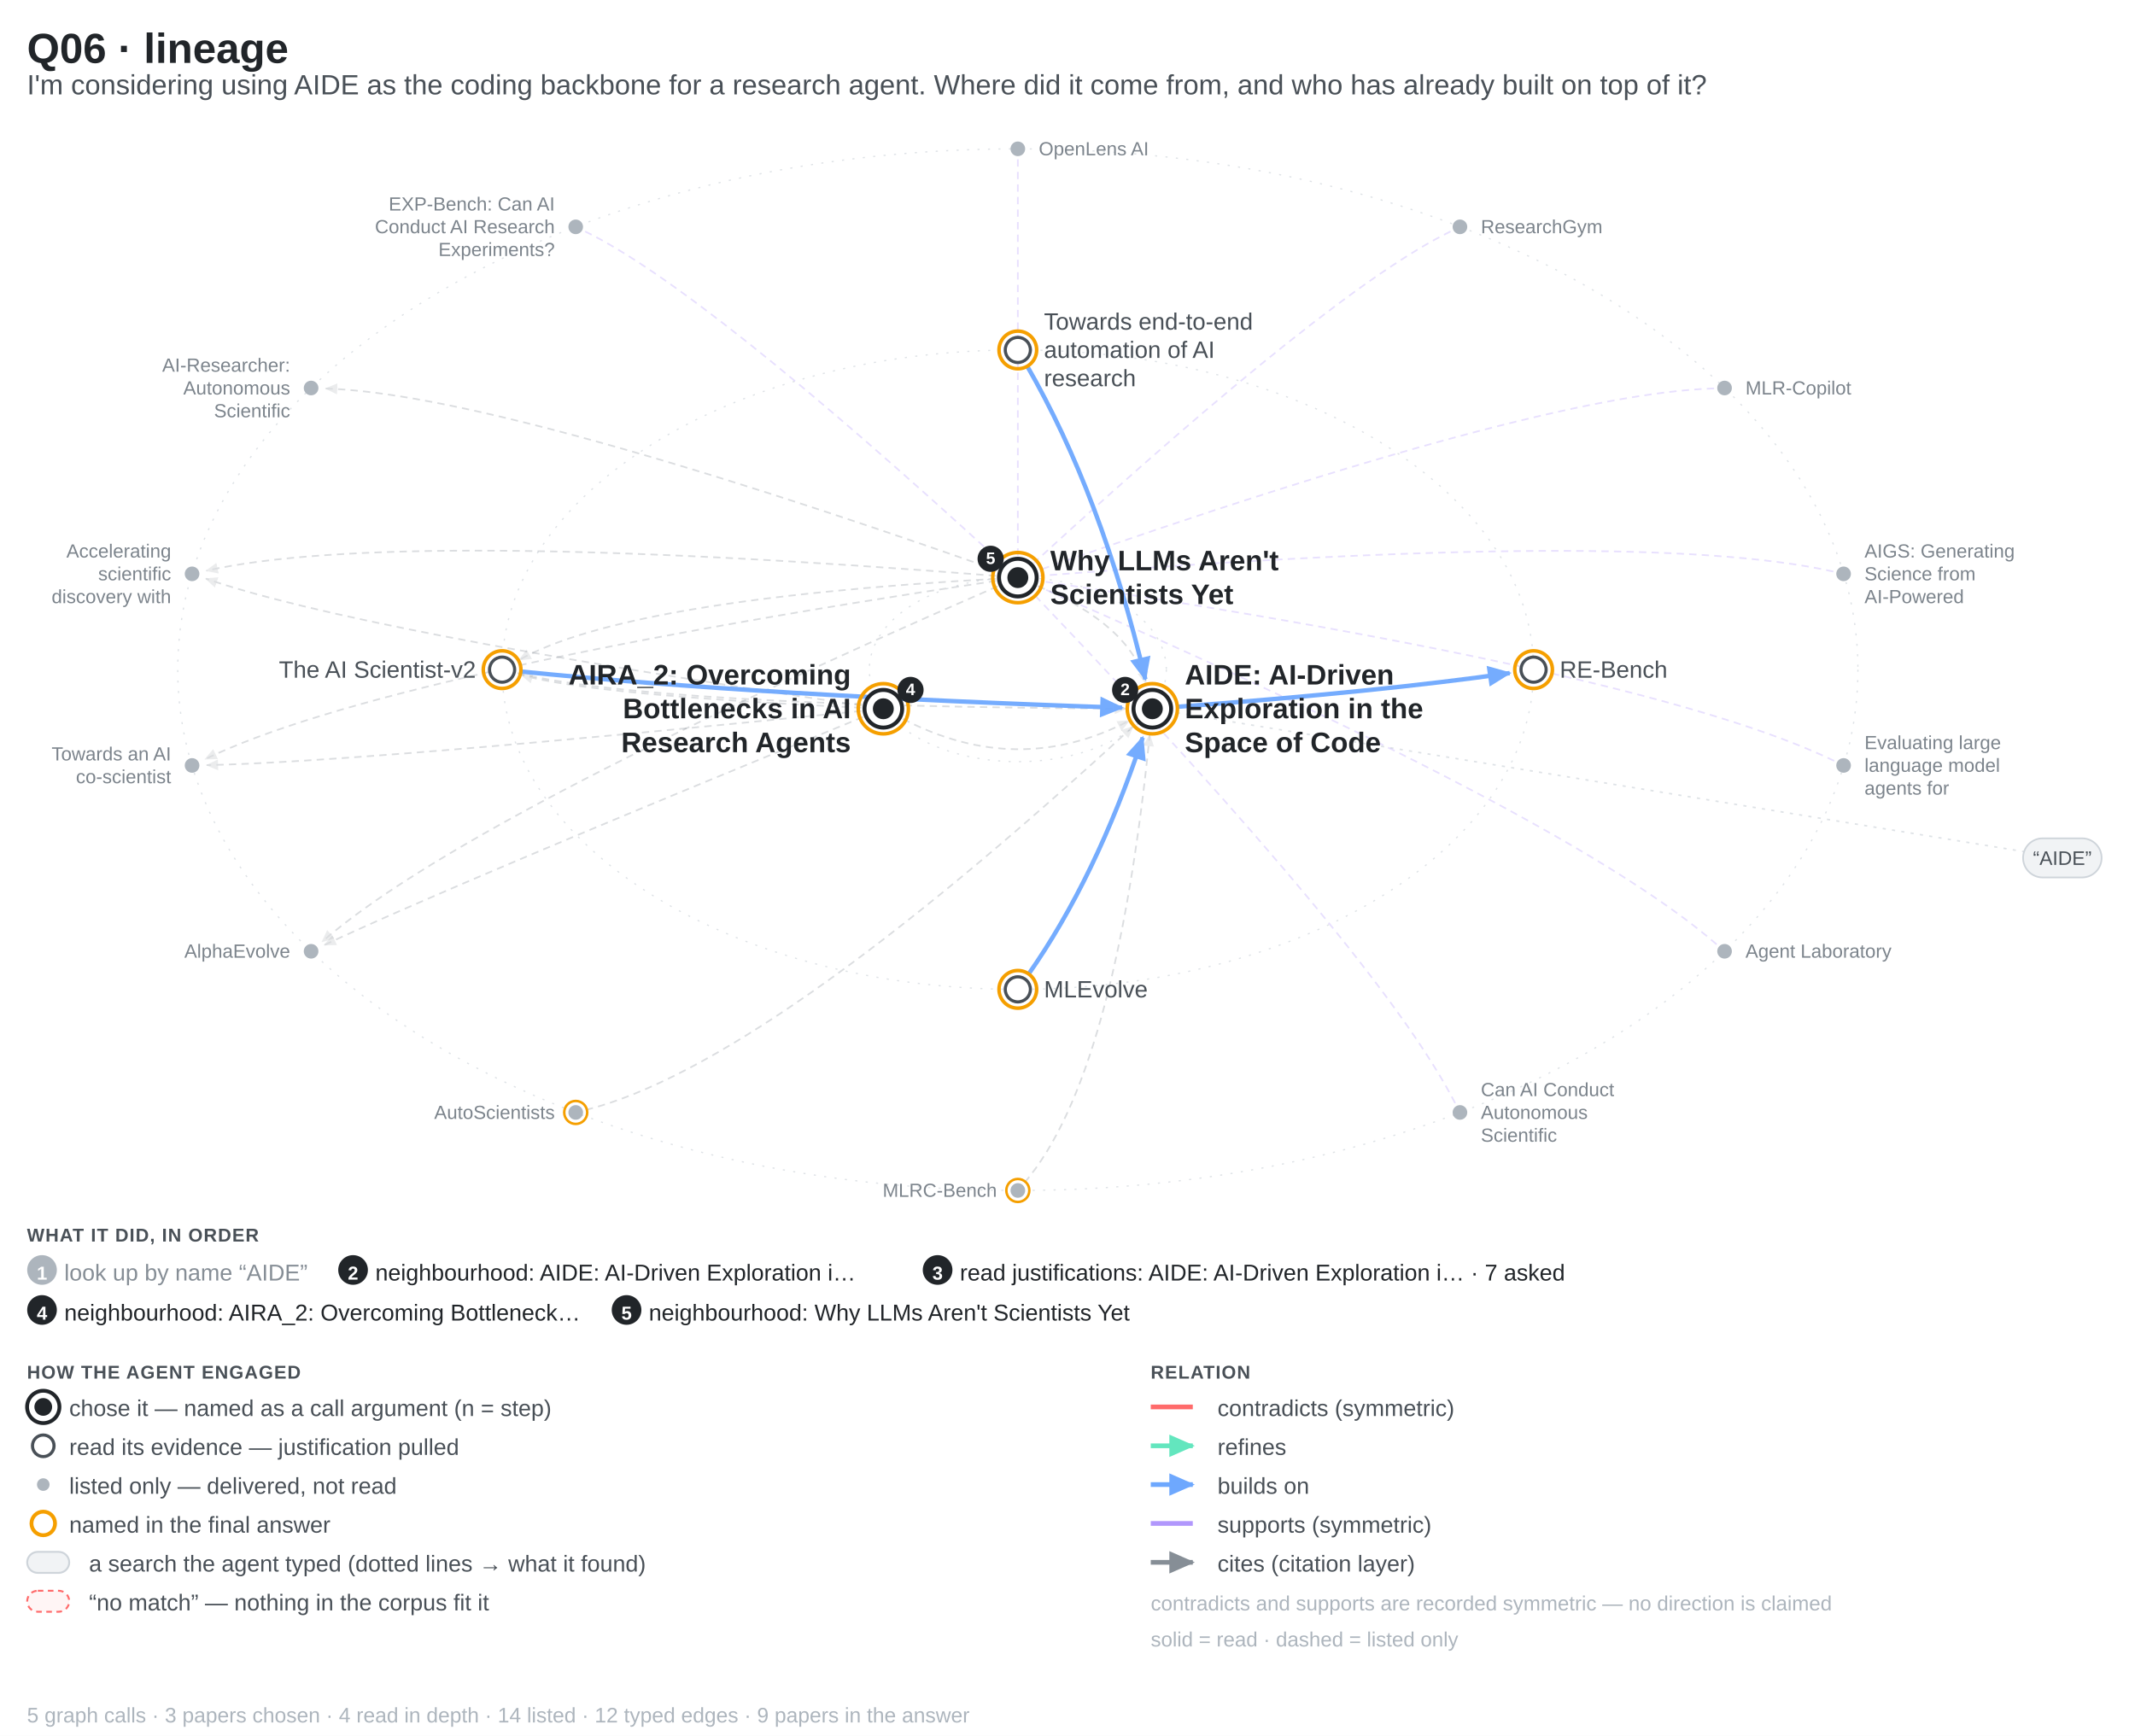
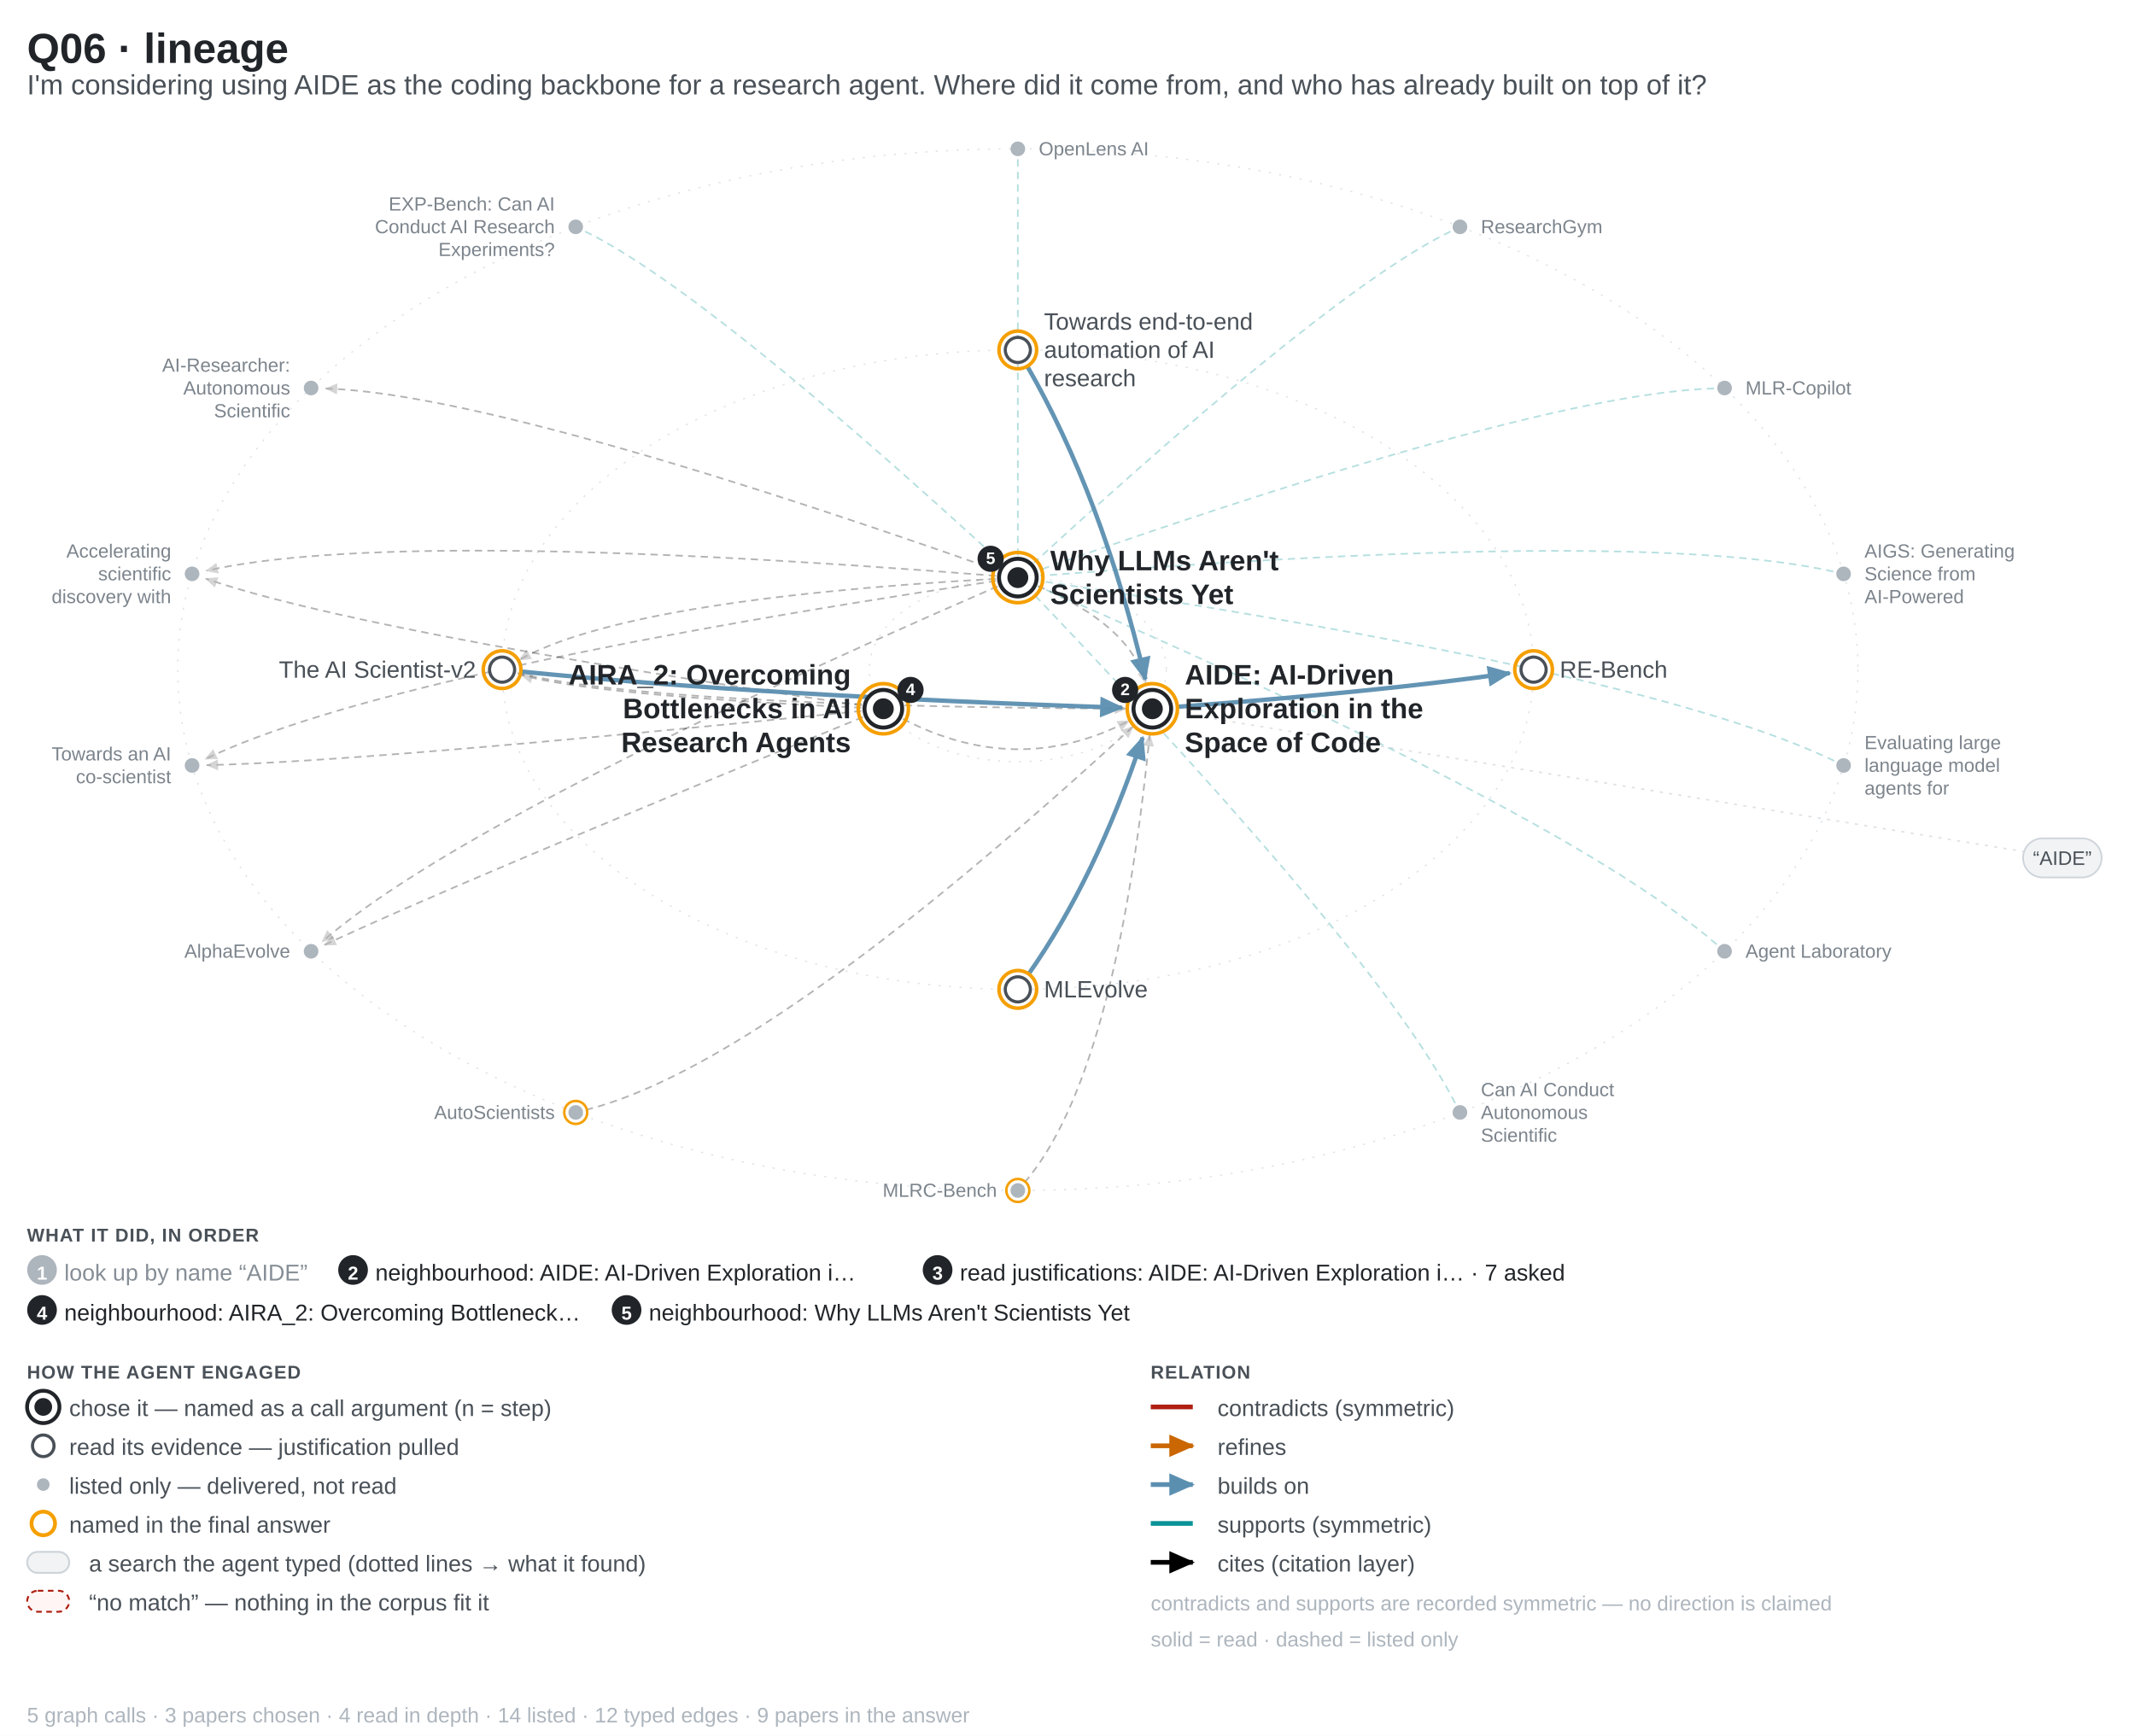
<svg xmlns="http://www.w3.org/2000/svg" width="1900" height="1545" viewBox="0 0 1900 1545" font-family="Arial, Helvetica, sans-serif">
  <rect x="0" y="0" width="1900" height="1545" fill="#ffffff" />
  <defs>
    <marker id="a_builds_on" viewBox="0 0 10 10" refX="9.2" refY="5" markerWidth="5.4" markerHeight="5.4" orient="auto-start-reverse">
-       <path d="M 0 0.6 L 10 5 L 0 9.4 z" fill="#6ea8fe" />
+       <path d="M 0 0.6 L 10 5 L 0 9.4 z" fill="#5b8fb0" />
    </marker>
    <marker id="af_builds_on" viewBox="0 0 10 10" refX="9.2" refY="5" markerWidth="7.5" markerHeight="7.5" orient="auto-start-reverse">
-       <path d="M 0 0.6 L 10 5 L 0 9.4 z" fill="#6ea8fe" opacity="0.55" />
+       <path d="M 0 0.6 L 10 5 L 0 9.4 z" fill="#5b8fb0" opacity="0.55" />
    </marker>
    <marker id="a_mentions" viewBox="0 0 10 10" refX="9.2" refY="5" markerWidth="5.4" markerHeight="5.4" orient="auto-start-reverse">
-       <path d="M 0 0.6 L 10 5 L 0 9.4 z" fill="#868e96" />
+       <path d="M 0 0.6 L 10 5 L 0 9.4 z" fill="#000000" />
    </marker>
    <marker id="af_mentions" viewBox="0 0 10 10" refX="9.2" refY="5" markerWidth="7.5" markerHeight="7.5" orient="auto-start-reverse">
-       <path d="M 0 0.6 L 10 5 L 0 9.4 z" fill="#868e96" opacity="0.55" />
+       <path d="M 0 0.6 L 10 5 L 0 9.4 z" fill="#000000" opacity="0.55" />
    </marker>
    <marker id="a_refines" viewBox="0 0 10 10" refX="9.2" refY="5" markerWidth="5.4" markerHeight="5.4" orient="auto-start-reverse">
-       <path d="M 0 0.6 L 10 5 L 0 9.4 z" fill="#63e6be" />
+       <path d="M 0 0.6 L 10 5 L 0 9.4 z" fill="#ca6702" />
    </marker>
    <marker id="af_refines" viewBox="0 0 10 10" refX="9.2" refY="5" markerWidth="7.5" markerHeight="7.5" orient="auto-start-reverse">
-       <path d="M 0 0.6 L 10 5 L 0 9.4 z" fill="#63e6be" opacity="0.55" />
+       <path d="M 0 0.6 L 10 5 L 0 9.4 z" fill="#ca6702" opacity="0.55" />
    </marker>
  </defs>
  <text x="24" y="56" font-size="37.4" font-weight="700" fill="#212529">Q06 · lineage</text>
  <text x="24" y="84" font-size="24.8" fill="#495057">I'm considering using AIDE as the coding backbone for a research agent. Where did it come from, and who has already built on top of it?</text>
  <g transform="translate(905.8,596.0) scale(0.9308)">
    <ellipse cx="0" cy="0" rx="142.0" ry="88.0" fill="none" stroke="#dee2e6" stroke-width="1.2" stroke-dasharray="2 8" />
    <ellipse cx="0" cy="0" rx="493.1" ry="305.7" fill="none" stroke="#dee2e6" stroke-width="1.2" stroke-dasharray="2 8" />
    <ellipse cx="0" cy="0" rx="803.2" ry="498.0" fill="none" stroke="#dee2e6" stroke-width="1.2" stroke-dasharray="2 8" />
    <line x1="998.6" y1="180.0" x2="128.6" y2="37.4" stroke="#dee2e6" stroke-width="1.5" stroke-dasharray="3 6" />
-     <path d="M -478.5 3.4 Q -343.3 35.2 103.6 37.3" fill="none" stroke="#868e96" stroke-width="1.6" opacity="0.30" stroke-dasharray="7 5" marker-end="url(#af_mentions)" />
-     <path d="M -109.9 47.1 Q 0.0 104.2 106.4 48.9" fill="none" stroke="#868e96" stroke-width="1.6" opacity="0.30" stroke-dasharray="7 5" marker-end="url(#af_mentions)" />
-     <path d="M 19.3 -79.9 Q 107.7 -42.5 122.3 13.2" fill="none" stroke="#868e96" stroke-width="1.6" opacity="0.30" stroke-dasharray="7 5" marker-end="url(#af_mentions)" />
-     <path d="M 6.5 490.4 Q 93.3 388.6 126.1 62.3" fill="none" stroke="#868e96" stroke-width="1.6" opacity="0.30" stroke-dasharray="7 5" marker-end="url(#af_mentions)" />
-     <path d="M -413.0 421.0 Q -241.2 377.9 110.2 54.3" fill="none" stroke="#868e96" stroke-width="1.6" opacity="0.30" stroke-dasharray="7 5" marker-end="url(#af_mentions)" />
-     <path d="M -148.0 45.3 Q -546.5 208.4 -663.0 263.3" fill="none" stroke="#868e96" stroke-width="1.6" opacity="0.30" stroke-dasharray="7 5" marker-end="url(#af_mentions)" />
-     <path d="M -149.5 36.4 Q -405.9 24.4 -474.8 5.1" fill="none" stroke="#868e96" stroke-width="1.6" opacity="0.30" stroke-dasharray="7 5" marker-end="url(#af_mentions)" />
-     <path d="M -149.5 39.5 Q -629.8 88.4 -775.5 91.3" fill="none" stroke="#868e96" stroke-width="1.6" opacity="0.30" stroke-dasharray="7 5" marker-end="url(#af_mentions)" />
-     <path d="M -149.3 34.3 Q -633.8 -37.4 -776.3 -87.0" fill="none" stroke="#868e96" stroke-width="1.6" opacity="0.30" stroke-dasharray="7 5" marker-end="url(#af_mentions)" />
-     <path d="M -413.7 -419.0 Q -300.7 -363.9 -15.5 -102.2" fill="none" stroke="#b197fc" stroke-width="1.6" opacity="0.30" stroke-dasharray="7 5" />
-     <path d="M 413.7 -419.0 Q 300.7 -363.9 15.5 -102.2" fill="none" stroke="#b197fc" stroke-width="1.6" opacity="0.30" stroke-dasharray="7 5" />
-     <path d="M 780.5 87.2 Q 605.3 2.7 20.8 -84.9" fill="none" stroke="#b197fc" stroke-width="1.6" opacity="0.30" stroke-dasharray="7 5" />
-     <path d="M 668.1 262.7 Q 529.8 142.1 19.3 -79.7" fill="none" stroke="#b197fc" stroke-width="1.6" opacity="0.30" stroke-dasharray="7 5" />
-     <path d="M 665.7 -268.9 Q 498.6 -263.7 19.8 -95.0" fill="none" stroke="#b197fc" stroke-width="1.6" opacity="0.30" stroke-dasharray="7 5" />
-     <path d="M 418.1 414.5 Q 346.5 274.9 14.5 -72.9" fill="none" stroke="#b197fc" stroke-width="1.6" opacity="0.30" stroke-dasharray="7 5" />
-     <path d="M 0.0 -488.0 Q 0.0 -399.6 0.0 -109.0" fill="none" stroke="#b197fc" stroke-width="1.6" opacity="0.30" stroke-dasharray="7 5" />
-     <path d="M 779.7 -93.8 Q 594.9 -135.3 20.9 -89.7" fill="none" stroke="#b197fc" stroke-width="1.6" opacity="0.30" stroke-dasharray="7 5" />
-     <path d="M -19.8 -95.0 Q -498.6 -263.7 -661.7 -268.8" fill="none" stroke="#868e96" stroke-width="1.6" opacity="0.30" stroke-dasharray="7 5" marker-end="url(#af_mentions)" />
-     <path d="M -20.8 -84.9 Q -605.3 2.7 -776.9 85.5" fill="none" stroke="#868e96" stroke-width="1.6" opacity="0.30" stroke-dasharray="7 5" marker-end="url(#af_mentions)" />
-     <path d="M -21.0 -86.9 Q -374.8 -66.9 -476.6 -9.4" fill="none" stroke="#868e96" stroke-width="1.6" opacity="0.30" stroke-dasharray="7 5" marker-end="url(#af_mentions)" />
-     <path d="M -20.9 -89.7 Q -594.9 -135.3 -775.8 -94.6" fill="none" stroke="#868e96" stroke-width="1.6" opacity="0.30" stroke-dasharray="7 5" marker-end="url(#af_mentions)" />
-     <path d="M -19.3 -79.7 Q -529.8 142.1 -665.1 260.1" fill="none" stroke="#868e96" stroke-width="1.6" opacity="0.30" stroke-dasharray="7 5" marker-end="url(#af_mentions)" />
-     <path d="M 9.8 291.8 Q 74.7 199.4 119.4 64.9" fill="none" stroke="#6ea8fe" stroke-width="4.2" opacity="0.95" marker-end="url(#a_builds_on)" />
-     <path d="M -476.2 1.7 Q -244.2 25.0 99.6 36.4" fill="none" stroke="#6ea8fe" stroke-width="4.2" opacity="0.95" marker-end="url(#a_builds_on)" />
-     <path d="M 8.5 -291.0 Q 80.1 -167.2 121.9 9.2" fill="none" stroke="#6ea8fe" stroke-width="4.2" opacity="0.95" marker-end="url(#a_builds_on)" />
-     <path d="M 151.5 35.6 Q 347.4 20.9 470.3 3.3" fill="none" stroke="#6ea8fe" stroke-width="4.2" opacity="0.95" marker-end="url(#a_builds_on)" />
+     <path d="M -478.5 3.4 Q -343.3 35.2 103.6 37.3" fill="none" stroke="#000000" stroke-width="1.6" opacity="0.30" stroke-dasharray="7 5" marker-end="url(#af_mentions)" />
+     <path d="M -109.9 47.1 Q 0.0 104.2 106.4 48.9" fill="none" stroke="#000000" stroke-width="1.6" opacity="0.30" stroke-dasharray="7 5" marker-end="url(#af_mentions)" />
+     <path d="M 19.3 -79.9 Q 107.7 -42.5 122.3 13.2" fill="none" stroke="#000000" stroke-width="1.6" opacity="0.30" stroke-dasharray="7 5" marker-end="url(#af_mentions)" />
+     <path d="M 6.5 490.4 Q 93.3 388.6 126.1 62.3" fill="none" stroke="#000000" stroke-width="1.6" opacity="0.30" stroke-dasharray="7 5" marker-end="url(#af_mentions)" />
+     <path d="M -413.0 421.0 Q -241.2 377.9 110.2 54.3" fill="none" stroke="#000000" stroke-width="1.6" opacity="0.30" stroke-dasharray="7 5" marker-end="url(#af_mentions)" />
+     <path d="M -148.0 45.3 Q -546.5 208.4 -663.0 263.3" fill="none" stroke="#000000" stroke-width="1.6" opacity="0.30" stroke-dasharray="7 5" marker-end="url(#af_mentions)" />
+     <path d="M -149.5 36.4 Q -405.9 24.4 -474.8 5.1" fill="none" stroke="#000000" stroke-width="1.6" opacity="0.30" stroke-dasharray="7 5" marker-end="url(#af_mentions)" />
+     <path d="M -149.5 39.5 Q -629.8 88.4 -775.5 91.3" fill="none" stroke="#000000" stroke-width="1.6" opacity="0.30" stroke-dasharray="7 5" marker-end="url(#af_mentions)" />
+     <path d="M -149.3 34.3 Q -633.8 -37.4 -776.3 -87.0" fill="none" stroke="#000000" stroke-width="1.6" opacity="0.30" stroke-dasharray="7 5" marker-end="url(#af_mentions)" />
+     <path d="M -413.7 -419.0 Q -300.7 -363.9 -15.5 -102.2" fill="none" stroke="#0a9396" stroke-width="1.6" opacity="0.30" stroke-dasharray="7 5" />
+     <path d="M 413.7 -419.0 Q 300.7 -363.9 15.5 -102.2" fill="none" stroke="#0a9396" stroke-width="1.6" opacity="0.30" stroke-dasharray="7 5" />
+     <path d="M 780.5 87.2 Q 605.3 2.7 20.8 -84.9" fill="none" stroke="#0a9396" stroke-width="1.6" opacity="0.30" stroke-dasharray="7 5" />
+     <path d="M 668.1 262.7 Q 529.8 142.1 19.3 -79.7" fill="none" stroke="#0a9396" stroke-width="1.6" opacity="0.30" stroke-dasharray="7 5" />
+     <path d="M 665.7 -268.9 Q 498.6 -263.7 19.8 -95.0" fill="none" stroke="#0a9396" stroke-width="1.6" opacity="0.30" stroke-dasharray="7 5" />
+     <path d="M 418.1 414.5 Q 346.5 274.9 14.5 -72.9" fill="none" stroke="#0a9396" stroke-width="1.6" opacity="0.30" stroke-dasharray="7 5" />
+     <path d="M 0.0 -488.0 Q 0.0 -399.6 0.0 -109.0" fill="none" stroke="#0a9396" stroke-width="1.6" opacity="0.30" stroke-dasharray="7 5" />
+     <path d="M 779.7 -93.8 Q 594.9 -135.3 20.9 -89.7" fill="none" stroke="#0a9396" stroke-width="1.6" opacity="0.30" stroke-dasharray="7 5" />
+     <path d="M -19.8 -95.0 Q -498.6 -263.7 -661.7 -268.8" fill="none" stroke="#000000" stroke-width="1.6" opacity="0.30" stroke-dasharray="7 5" marker-end="url(#af_mentions)" />
+     <path d="M -20.8 -84.9 Q -605.3 2.7 -776.9 85.5" fill="none" stroke="#000000" stroke-width="1.6" opacity="0.30" stroke-dasharray="7 5" marker-end="url(#af_mentions)" />
+     <path d="M -21.0 -86.9 Q -374.8 -66.9 -476.6 -9.4" fill="none" stroke="#000000" stroke-width="1.6" opacity="0.30" stroke-dasharray="7 5" marker-end="url(#af_mentions)" />
+     <path d="M -20.9 -89.7 Q -594.9 -135.3 -775.8 -94.6" fill="none" stroke="#000000" stroke-width="1.6" opacity="0.30" stroke-dasharray="7 5" marker-end="url(#af_mentions)" />
+     <path d="M -19.3 -79.7 Q -529.8 142.1 -665.1 260.1" fill="none" stroke="#000000" stroke-width="1.6" opacity="0.30" stroke-dasharray="7 5" marker-end="url(#af_mentions)" />
+     <path d="M 9.8 291.8 Q 74.7 199.4 119.4 64.9" fill="none" stroke="#5b8fb0" stroke-width="4.2" opacity="0.95" marker-end="url(#a_builds_on)" />
+     <path d="M -476.2 1.7 Q -244.2 25.0 99.6 36.4" fill="none" stroke="#5b8fb0" stroke-width="4.2" opacity="0.95" marker-end="url(#a_builds_on)" />
+     <path d="M 8.5 -291.0 Q 80.1 -167.2 121.9 9.2" fill="none" stroke="#5b8fb0" stroke-width="4.2" opacity="0.95" marker-end="url(#a_builds_on)" />
+     <path d="M 151.5 35.6 Q 347.4 20.9 470.3 3.3" fill="none" stroke="#5b8fb0" stroke-width="4.2" opacity="0.95" marker-end="url(#a_builds_on)" />
    <circle cx="0.0" cy="-498.0" r="7.0" fill="#adb5bd" />
    <text x="20.0" y="-491.8" font-size="18.2" text-anchor="start" fill="#7c848c" font-weight="400">OpenLens AI</text>
    <circle cx="422.7" cy="-423.4" r="7.0" fill="#adb5bd" />
    <text x="442.7" y="-417.3" font-size="18.2" text-anchor="start" fill="#7c848c" font-weight="400">ResearchGym</text>
    <circle cx="675.7" cy="-269.3" r="7.0" fill="#adb5bd" />
    <text x="695.7" y="-263.1" font-size="18.2" text-anchor="start" fill="#7c848c" font-weight="400">MLR-Copilot</text>
    <circle cx="789.5" cy="-91.6" r="7.0" fill="#adb5bd" />
    <text x="809.5" y="-107.2" font-size="18.2" text-anchor="start" fill="#7c848c" font-weight="400">AIGS: Generating</text>
    <text x="809.5" y="-85.4" font-size="18.2" text-anchor="start" fill="#7c848c" font-weight="400">Science from</text>
    <text x="809.5" y="-63.6" font-size="18.2" text-anchor="start" fill="#7c848c" font-weight="400">AI-Powered</text>
    <circle cx="789.5" cy="91.6" r="7.0" fill="#adb5bd" />
    <text x="809.5" y="76.0" font-size="18.2" text-anchor="start" fill="#7c848c" font-weight="400">Evaluating large</text>
    <text x="809.5" y="97.7" font-size="18.2" text-anchor="start" fill="#7c848c" font-weight="400">language model</text>
    <text x="809.5" y="119.5" font-size="18.2" text-anchor="start" fill="#7c848c" font-weight="400">agents for</text>
    <circle cx="675.7" cy="269.3" r="7.0" fill="#adb5bd" />
    <text x="695.7" y="275.4" font-size="18.2" text-anchor="start" fill="#7c848c" font-weight="400">Agent Laboratory</text>
    <circle cx="422.7" cy="423.4" r="7.0" fill="#adb5bd" />
    <text x="442.7" y="407.8" font-size="18.2" text-anchor="start" fill="#7c848c" font-weight="400">Can AI Conduct</text>
    <text x="442.7" y="429.6" font-size="18.2" text-anchor="start" fill="#7c848c" font-weight="400">Autonomous</text>
    <text x="442.7" y="451.4" font-size="18.2" text-anchor="start" fill="#7c848c" font-weight="400">Scientific</text>
    <circle cx="-0.0" cy="498.0" r="11.0" fill="none" stroke="#f59f00" stroke-width="2.4" />
    <circle cx="-0.0" cy="498.0" r="7.0" fill="#adb5bd" />
    <text x="-20.0" y="504.1" font-size="18.2" text-anchor="end" fill="#7c848c" font-weight="400">MLRC-Bench</text>
    <circle cx="-422.7" cy="423.4" r="11.0" fill="none" stroke="#f59f00" stroke-width="2.4" />
    <circle cx="-422.7" cy="423.4" r="7.0" fill="#adb5bd" />
    <text x="-442.7" y="429.6" font-size="18.2" text-anchor="end" fill="#7c848c" font-weight="400">AutoScientists</text>
    <circle cx="-675.7" cy="269.3" r="7.0" fill="#adb5bd" />
    <text x="-695.7" y="275.4" font-size="18.2" text-anchor="end" fill="#7c848c" font-weight="400">AlphaEvolve</text>
    <circle cx="-789.5" cy="91.6" r="7.0" fill="#adb5bd" />
    <text x="-809.5" y="86.8" font-size="18.2" text-anchor="end" fill="#7c848c" font-weight="400">Towards an AI</text>
    <text x="-809.5" y="108.6" font-size="18.2" text-anchor="end" fill="#7c848c" font-weight="400">co-scientist</text>
    <circle cx="-789.5" cy="-91.6" r="7.0" fill="#adb5bd" />
    <text x="-809.5" y="-107.2" font-size="18.2" text-anchor="end" fill="#7c848c" font-weight="400">Accelerating</text>
    <text x="-809.5" y="-85.4" font-size="18.2" text-anchor="end" fill="#7c848c" font-weight="400">scientific</text>
    <text x="-809.5" y="-63.6" font-size="18.2" text-anchor="end" fill="#7c848c" font-weight="400">discovery with</text>
    <circle cx="-675.7" cy="-269.3" r="7.0" fill="#adb5bd" />
    <text x="-695.7" y="-284.9" font-size="18.2" text-anchor="end" fill="#7c848c" font-weight="400">AI-Researcher:</text>
    <text x="-695.7" y="-263.1" font-size="18.2" text-anchor="end" fill="#7c848c" font-weight="400">Autonomous</text>
    <text x="-695.7" y="-241.3" font-size="18.2" text-anchor="end" fill="#7c848c" font-weight="400">Scientific</text>
    <circle cx="-422.7" cy="-423.4" r="7.0" fill="#adb5bd" />
    <text x="-442.7" y="-439.0" font-size="18.2" text-anchor="end" fill="#7c848c" font-weight="400">EXP-Bench: Can AI</text>
    <text x="-442.7" y="-417.3" font-size="18.2" text-anchor="end" fill="#7c848c" font-weight="400">Conduct AI Research</text>
    <text x="-442.7" y="-395.5" font-size="18.2" text-anchor="end" fill="#7c848c" font-weight="400">Experiments?</text>
    <circle cx="0.0" cy="-305.7" r="18.0" fill="none" stroke="#f59f00" stroke-width="3.4" />
    <circle cx="0.0" cy="-305.7" r="12.0" fill="#ffffff" stroke="#495057" stroke-width="3" />
    <text x="25.0" y="-325.1" font-size="22.6" text-anchor="start" fill="#495057" font-weight="400">Towards end-to-end</text>
    <text x="25.0" y="-298.1" font-size="22.6" text-anchor="start" fill="#495057" font-weight="400">automation of AI</text>
    <text x="25.0" y="-271.0" font-size="22.6" text-anchor="start" fill="#495057" font-weight="400">research</text>
    <circle cx="493.1" cy="0.0" r="18.0" fill="none" stroke="#f59f00" stroke-width="3.4" />
    <circle cx="493.1" cy="0.0" r="12.0" fill="#ffffff" stroke="#495057" stroke-width="3" />
    <text x="518.1" y="7.7" font-size="22.6" text-anchor="start" fill="#495057" font-weight="400">RE-Bench</text>
    <circle cx="0.0" cy="305.7" r="18.0" fill="none" stroke="#f59f00" stroke-width="3.4" />
    <circle cx="0.0" cy="305.7" r="12.0" fill="#ffffff" stroke="#495057" stroke-width="3" />
    <text x="25.0" y="313.4" font-size="22.6" text-anchor="start" fill="#495057" font-weight="400">MLEvolve</text>
    <circle cx="-493.1" cy="0.0" r="18.0" fill="none" stroke="#f59f00" stroke-width="3.4" />
    <circle cx="-493.1" cy="0.0" r="12.0" fill="#ffffff" stroke="#495057" stroke-width="3" />
    <text x="-518.1" y="7.7" font-size="22.6" text-anchor="end" fill="#495057" font-weight="400">The AI Scientist-v2</text>
    <circle cx="0.0" cy="-88.0" r="24.0" fill="none" stroke="#f59f00" stroke-width="3.4" />
    <circle cx="0.0" cy="-88.0" r="18.0" fill="#ffffff" stroke="#212529" stroke-width="3.8" />
    <circle cx="0.0" cy="-88.0" r="10.0" fill="#212529" />
    <circle cx="-26.0" cy="-106.0" r="12.5" fill="#212529" />
    <text x="-26.0" y="-101.0" font-size="16" text-anchor="middle" fill="#ffffff" font-weight="700">5</text>
    <text x="31.0" y="-95.0" font-size="27.0" text-anchor="start" fill="#212529" font-weight="700">Why LLMs Aren't</text>
    <text x="31.0" y="-62.7" font-size="27.0" text-anchor="start" fill="#212529" font-weight="700">Scientists Yet</text>
    <circle cx="128.6" cy="37.4" r="24.0" fill="none" stroke="#f59f00" stroke-width="3.4" />
    <circle cx="128.6" cy="37.4" r="18.0" fill="#ffffff" stroke="#212529" stroke-width="3.8" />
    <circle cx="128.6" cy="37.4" r="10.0" fill="#212529" />
    <circle cx="102.6" cy="19.4" r="12.5" fill="#212529" />
    <text x="102.6" y="24.4" font-size="16" text-anchor="middle" fill="#ffffff" font-weight="700">2</text>
    <text x="159.6" y="14.2" font-size="27.0" text-anchor="start" fill="#212529" font-weight="700">AIDE: AI-Driven</text>
    <text x="159.6" y="46.5" font-size="27.0" text-anchor="start" fill="#212529" font-weight="700">Exploration in the</text>
    <text x="159.6" y="78.9" font-size="27.0" text-anchor="start" fill="#212529" font-weight="700">Space of Code</text>
    <circle cx="-128.6" cy="37.4" r="24.0" fill="none" stroke="#f59f00" stroke-width="3.4" />
    <circle cx="-128.6" cy="37.4" r="18.0" fill="#ffffff" stroke="#212529" stroke-width="3.8" />
    <circle cx="-128.6" cy="37.4" r="10.0" fill="#212529" />
    <circle cx="-102.6" cy="19.4" r="12.5" fill="#212529" />
    <text x="-102.6" y="24.4" font-size="16" text-anchor="middle" fill="#ffffff" font-weight="700">4</text>
    <text x="-159.6" y="14.2" font-size="27.0" text-anchor="end" fill="#212529" font-weight="700">AIRA_2: Overcoming</text>
    <text x="-159.6" y="46.5" font-size="27.0" text-anchor="end" fill="#212529" font-weight="700">Bottlenecks in AI</text>
    <text x="-159.6" y="78.9" font-size="27.0" text-anchor="end" fill="#212529" font-weight="700">Research Agents</text>
    <rect x="961.1" y="161.3" width="75.1" height="37.4" rx="18.7" fill="#f1f3f5" stroke="#ced4da" stroke-width="1.6" />
    <text x="998.6" y="186.7" font-size="18.7" text-anchor="middle" fill="#495057">“AIDE”</text>
  </g>
  <text x="24" y="1105" font-size="16.5" font-weight="700" fill="#495057" letter-spacing="0.8">WHAT IT DID, IN ORDER</text>
  <circle cx="37.4" cy="1130.3" r="13.2" fill="#adb5bd" />
  <text x="37.4" y="1138.9" font-size="16.7" text-anchor="middle" fill="#ffffff" font-weight="700">1</text>
  <text x="57.2" y="1139.7" font-size="20.4" fill="#868e96">look up by name “AIDE”</text>
  <circle cx="314.2" cy="1130.3" r="13.2" fill="#212529" />
  <text x="314.2" y="1138.9" font-size="16.7" text-anchor="middle" fill="#ffffff" font-weight="700">2</text>
  <text x="334.0" y="1139.7" font-size="20.4" fill="#212529">neighbourhood: AIDE: AI-Driven Exploration i…</text>
  <circle cx="834.4" cy="1130.3" r="13.2" fill="#212529" />
  <text x="834.4" y="1138.9" font-size="16.7" text-anchor="middle" fill="#ffffff" font-weight="700">3</text>
  <text x="854.2" y="1139.7" font-size="20.4" fill="#212529">read justifications: AIDE: AI-Driven Exploration i… · 7 asked</text>
  <circle cx="37.4" cy="1165.9" r="13.2" fill="#212529" />
  <text x="37.4" y="1174.5" font-size="16.7" text-anchor="middle" fill="#ffffff" font-weight="700">4</text>
  <text x="57.2" y="1175.3" font-size="20.4" fill="#212529">neighbourhood: AIRA_2: Overcoming Bottleneck…</text>
  <circle cx="557.6" cy="1165.9" r="13.2" fill="#212529" />
  <text x="557.6" y="1174.5" font-size="16.7" text-anchor="middle" fill="#ffffff" font-weight="700">5</text>
  <text x="577.4" y="1175.3" font-size="20.4" fill="#212529">neighbourhood: Why LLMs Aren't Scientists Yet</text>
  <text x="24" y="1227" font-size="16.5" font-weight="700" fill="#495057" letter-spacing="0.8">HOW THE AGENT ENGAGED</text>
  <circle cx="38.5" cy="1252.2" r="14.4" fill="#fff" stroke="#212529" stroke-width="3.4" />
  <circle cx="38.5" cy="1252.2" r="7.9" fill="#212529" />
  <text x="61.6" y="1260.3" font-size="20.4" fill="#495057">chose it — named as a call argument (n = step)</text>
  <circle cx="38.5" cy="1286.8" r="9.6" fill="#fff" stroke="#495057" stroke-width="2.8" />
  <text x="61.6" y="1294.9" font-size="20.4" fill="#495057">read its evidence — justification pulled</text>
  <circle cx="38.5" cy="1321.3" r="5.6" fill="#adb5bd" />
  <text x="61.6" y="1329.5" font-size="20.4" fill="#495057">listed only — delivered, not read</text>
  <circle cx="38.5" cy="1355.9" r="10.5" fill="none" stroke="#f59f00" stroke-width="3.4" />
  <text x="61.6" y="1364.1" font-size="20.4" fill="#495057">named in the final answer</text>
  <rect x="24.2" y="1381.2" width="37.4" height="18.7" rx="9.4" fill="#f1f3f5" stroke="#ced4da" stroke-width="1.7" />
  <text x="79.2" y="1398.7" font-size="20.4" fill="#495057">a search the agent typed (dotted lines → what it found)</text>
-   <rect x="24.2" y="1415.8" width="37.4" height="18.7" rx="9.4" fill="#fff5f5" stroke="#ff6b6b" stroke-width="1.7" stroke-dasharray="5 4" />
+   <rect x="24.2" y="1415.8" width="37.4" height="18.7" rx="9.4" fill="#fff5f5" stroke="#ae2012" stroke-width="1.7" stroke-dasharray="5 4" />
  <text x="79.2" y="1433.3" font-size="20.4" fill="#495057">“no match” — nothing in the corpus fit it</text>
  <text x="1024" y="1227" font-size="16.5" font-weight="700" fill="#495057" letter-spacing="0.8">RELATION</text>
-   <path d="M 1024.1 1252.2 L 1061.5 1252.2" stroke="#ff6b6b" stroke-width="4.2" fill="none" />
+   <path d="M 1024.1 1252.2 L 1061.5 1252.2" stroke="#ae2012" stroke-width="4.2" fill="none" />
  <text x="1083.5" y="1260.3" font-size="20.4" fill="#495057">contradicts (symmetric)</text>
-   <path d="M 1024.1 1286.8 L 1061.5 1286.8" stroke="#63e6be" stroke-width="4.2" fill="none" marker-end="url(#a_refines)" />
+   <path d="M 1024.1 1286.8 L 1061.5 1286.8" stroke="#ca6702" stroke-width="4.2" fill="none" marker-end="url(#a_refines)" />
  <text x="1083.5" y="1294.9" font-size="20.4" fill="#495057">refines</text>
-   <path d="M 1024.1 1321.3 L 1061.5 1321.3" stroke="#6ea8fe" stroke-width="4.2" fill="none" marker-end="url(#a_builds_on)" />
+   <path d="M 1024.1 1321.3 L 1061.5 1321.3" stroke="#5b8fb0" stroke-width="4.2" fill="none" marker-end="url(#a_builds_on)" />
  <text x="1083.5" y="1329.5" font-size="20.4" fill="#495057">builds on</text>
-   <path d="M 1024.1 1355.9 L 1061.5 1355.9" stroke="#b197fc" stroke-width="4.2" fill="none" />
+   <path d="M 1024.1 1355.9 L 1061.5 1355.9" stroke="#0a9396" stroke-width="4.2" fill="none" />
  <text x="1083.5" y="1364.1" font-size="20.4" fill="#495057">supports (symmetric)</text>
-   <path d="M 1024.1 1390.5 L 1061.5 1390.5" stroke="#868e96" stroke-width="4.2" fill="none" marker-end="url(#a_mentions)" />
+   <path d="M 1024.1 1390.5 L 1061.5 1390.5" stroke="#000000" stroke-width="4.2" fill="none" marker-end="url(#a_mentions)" />
  <text x="1083.5" y="1398.7" font-size="20.4" fill="#495057">cites (citation layer)</text>
  <text x="1024.1" y="1433.3" font-size="18.3" fill="#adb5bd">contradicts and supports are recorded symmetric — no direction is claimed</text>
  <text x="1024.1" y="1465.4" font-size="18.3" fill="#adb5bd">solid = read · dashed = listed only</text>
  <text x="24" y="1533" font-size="18.7" fill="#adb5bd">5 graph calls · 3 papers chosen · 4 read in depth · 14 listed · 12 typed edges · 9 papers in the answer</text>
</svg>
